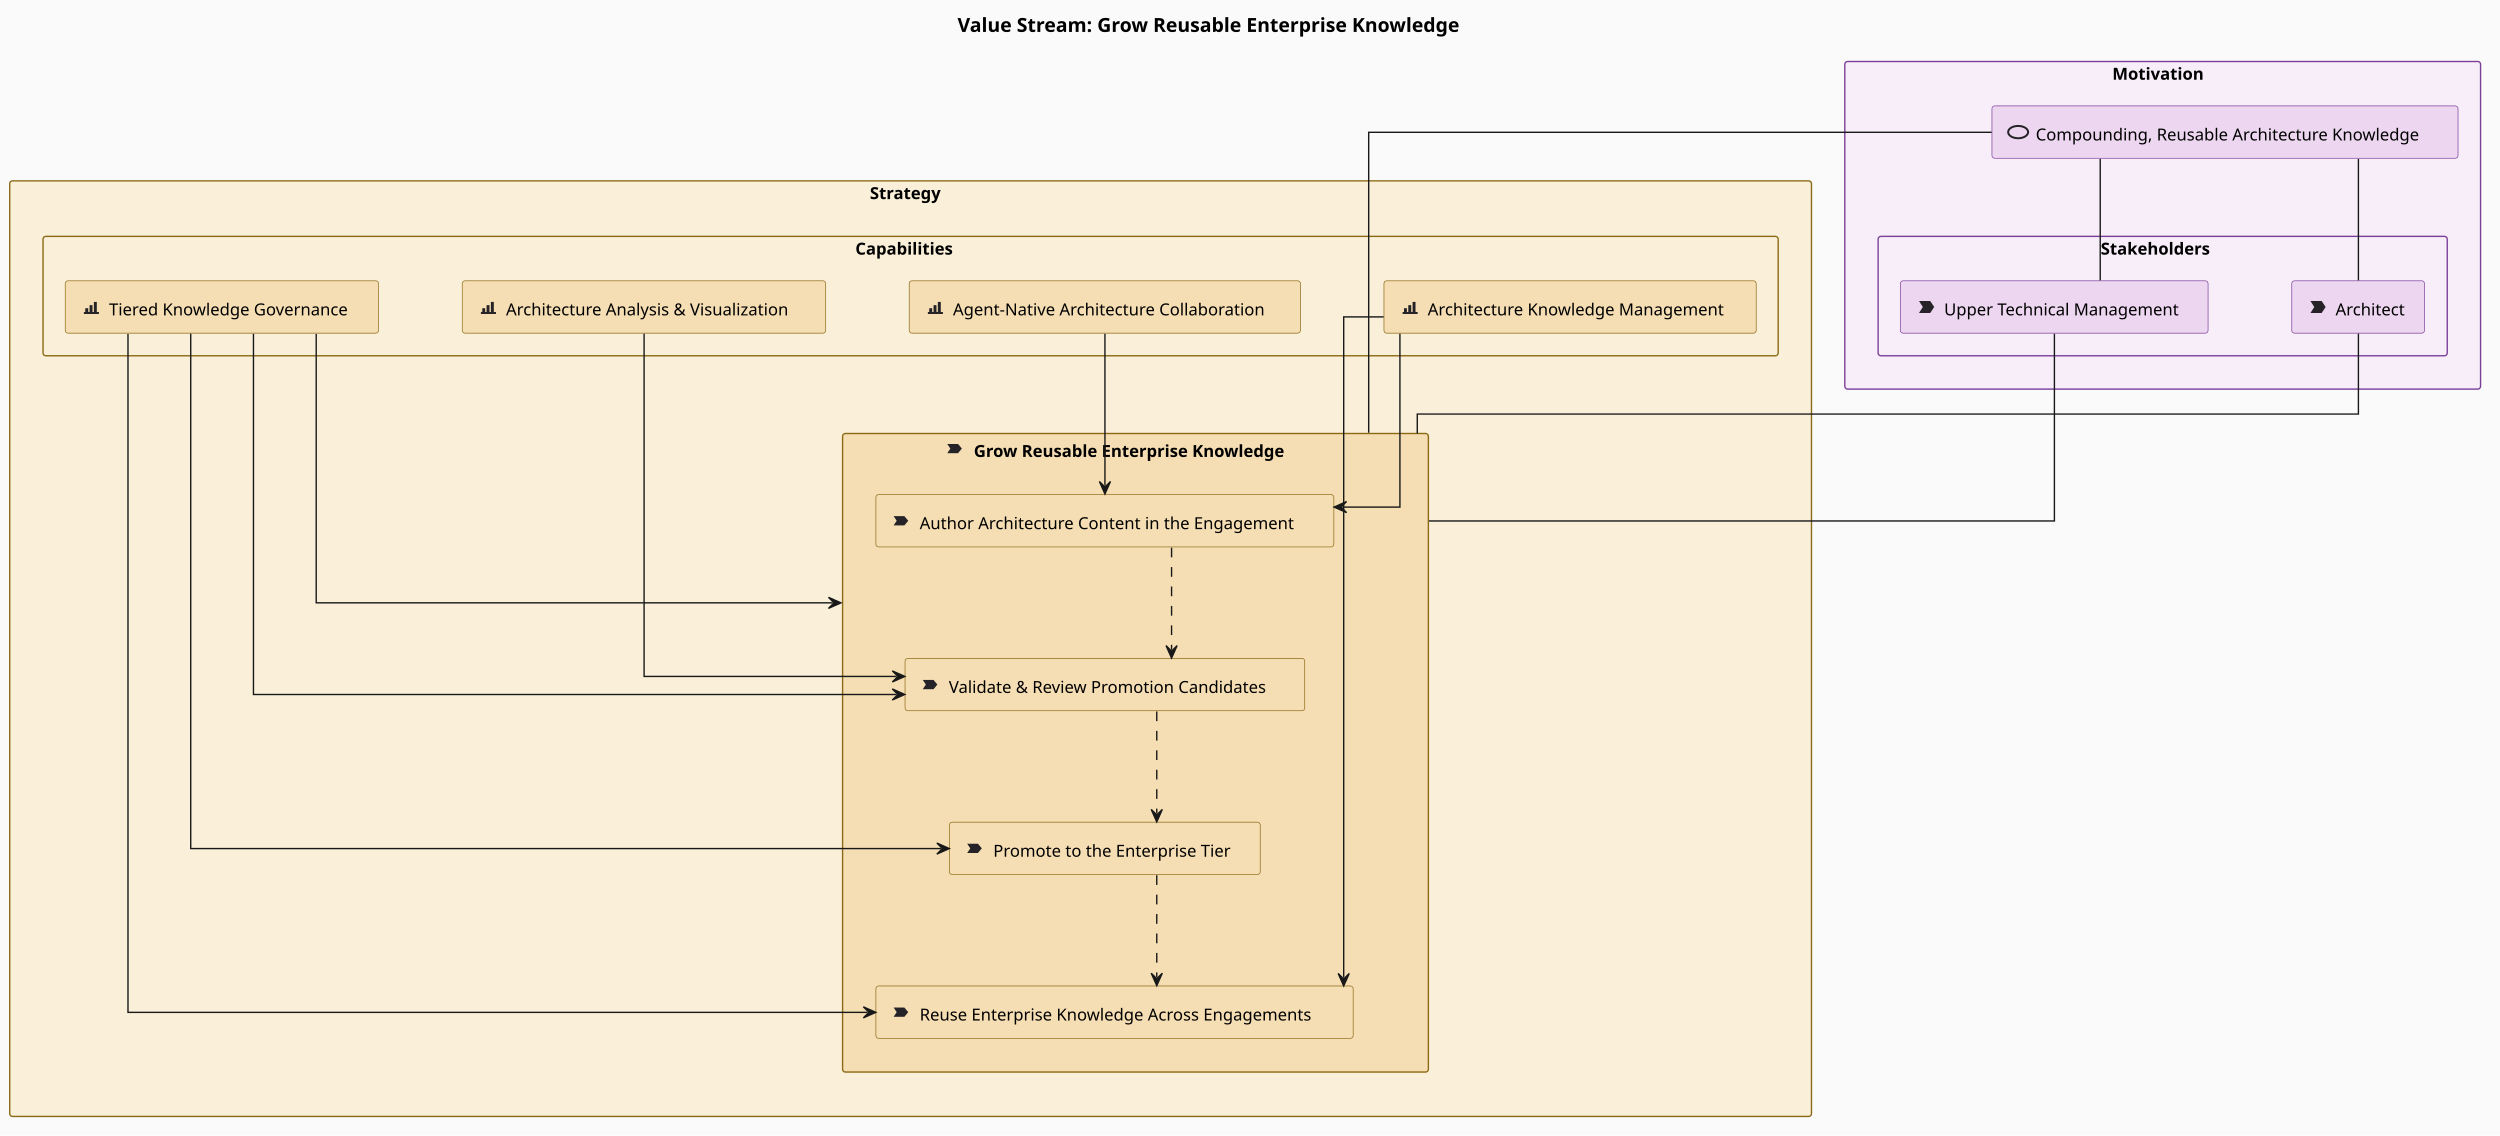
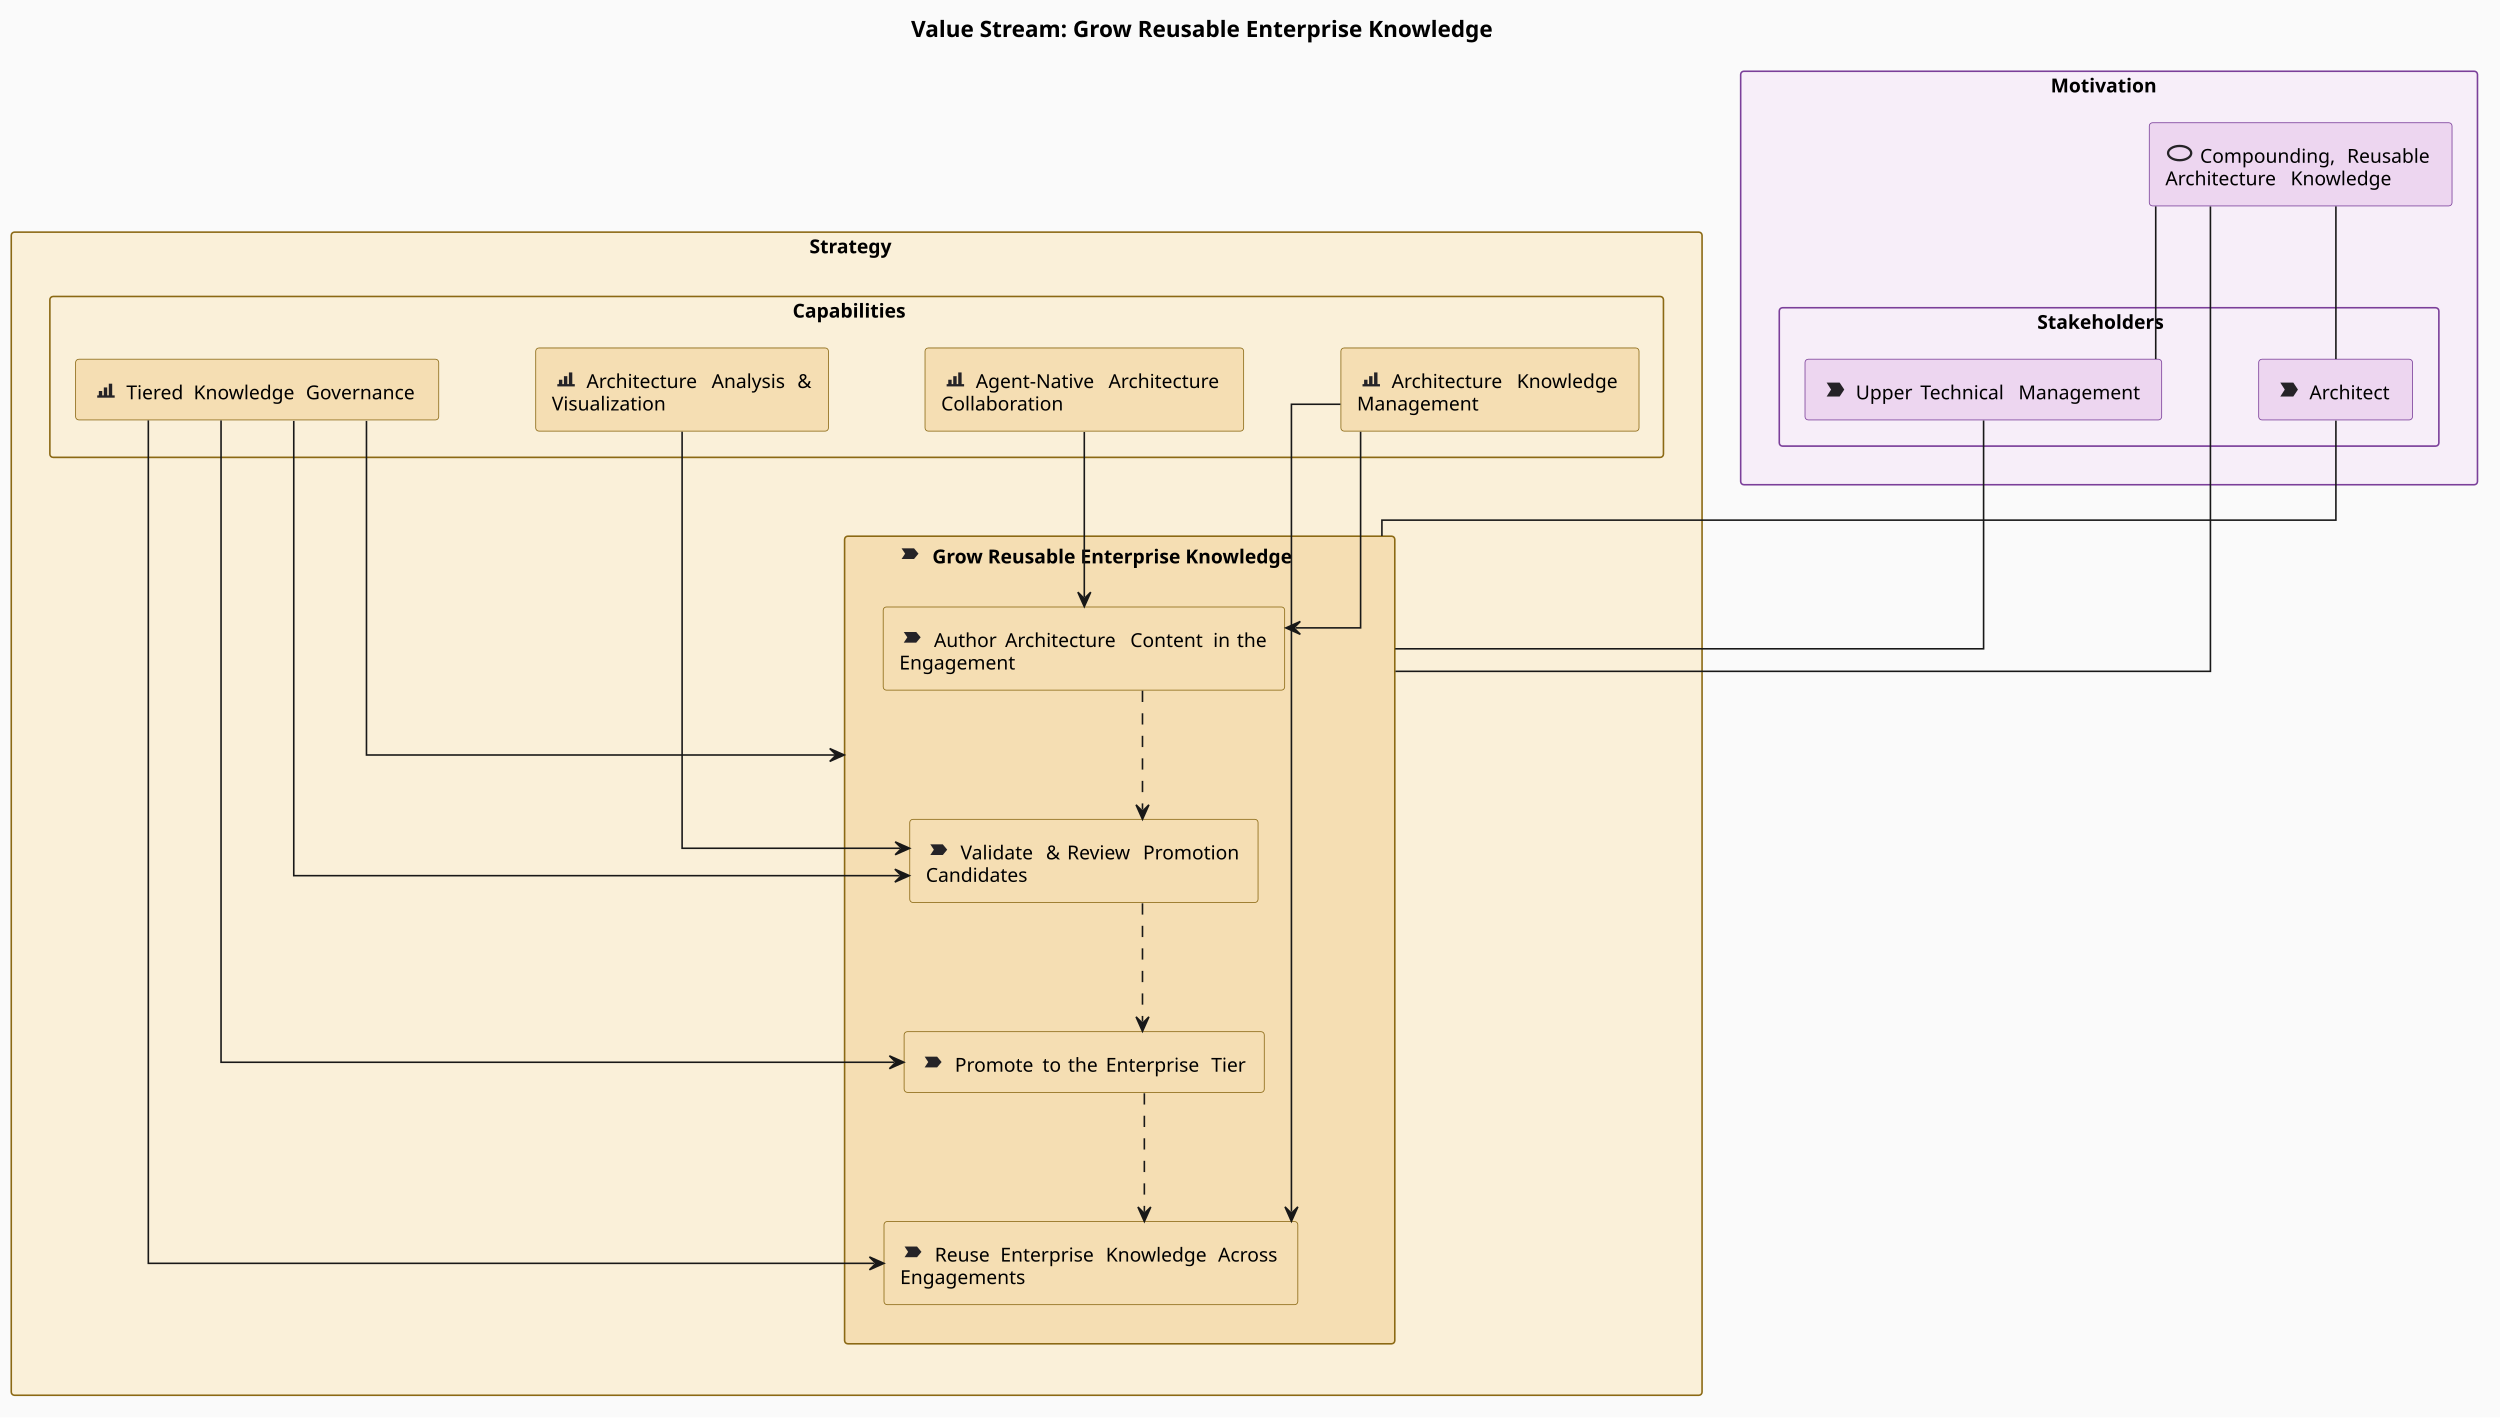
- <svg xmlns="http://www.w3.org/2000/svg" contentStyleType="text/css" data-diagram-type="DESCRIPTION" height="818px" preserveAspectRatio="none" style="width:1801px;height:818px;background:#FAFAFA;" version="1.1" viewBox="0 0 1801 818" width="1801px" zoomAndPan="magnify">
+ <svg xmlns="http://www.w3.org/2000/svg" contentStyleType="text/css" data-diagram-type="DESCRIPTION" height="881px" preserveAspectRatio="none" style="width:1554px;height:881px;background:#FAFAFA;" version="1.1" viewBox="0 0 1554 881" width="1554px" zoomAndPan="magnify">
  <defs />
  <g>
-     <rect fill="#FAFAFA" height="818" style="stroke:none;stroke-width:1;" width="1801" x="0" y="0" />
-     <g class="title" data-source-line="94">
-       <text fill="#000000" font-family="sans-serif" font-size="14" font-weight="700" lengthAdjust="spacing" textLength="414.381" x="689.81" y="22.995">Value Stream: Grow Reusable Enterprise Knowledge</text>
-     </g>
-     <g class="cluster" data-qualified-name="DOM_motivation" data-source-line="96" id="ent0002">
-       <rect fill="#F7EEF9" height="236" rx="2" ry="2" style="stroke:#7B3F9A;stroke-width:1;" width="458" x="1329" y="44.297" />
-       <text fill="#000000" font-family="sans-serif" font-size="12" font-weight="700" lengthAdjust="spacing" textLength="72.592" x="1521.704" y="57.435">Motivation</text>
-     </g>
-     <g class="cluster" data-qualified-name="DOM_motivation.GRPT_motivation_1" data-source-line="99" id="ent0004">
-       <rect fill="#F7EEF9" height="86" rx="2" ry="2" style="stroke:#7B3F9A;stroke-width:1;" width="410" x="1353" y="170.297" />
-       <text fill="#000000" font-family="sans-serif" font-size="12" font-weight="700" lengthAdjust="spacing" textLength="89.285" x="1513.357" y="183.435">Stakeholders</text>
-     </g>
-     <g class="cluster" data-qualified-name="DOM_strategy" data-source-line="107" id="ent0008">
-       <rect fill="#FAF0D9" height="674" rx="2" ry="2" style="stroke:#8B6914;stroke-width:1;" width="1298" x="7" y="130.297" />
-       <text fill="#000000" font-family="sans-serif" font-size="12" font-weight="700" lengthAdjust="spacing" textLength="58.682" x="626.659" y="143.435">Strategy</text>
-     </g>
-     <g class="cluster" data-qualified-name="DOM_strategy.GRPT_strategy_1" data-source-line="108" id="ent0009">
-       <rect fill="#FAF0D9" height="86" rx="2" ry="2" style="stroke:#8B6914;stroke-width:1;" width="1250" x="31" y="170.297" />
-       <text fill="#000000" font-family="sans-serif" font-size="12" font-weight="700" lengthAdjust="spacing" textLength="79.652" x="616.174" y="183.435">Capabilities</text>
-     </g>
-     <g class="cluster" data-qualified-name="DOM_strategy.VS_vEQEgh" data-source-line="118" id="ent0017">
-       <rect fill="#F5DEB3" height="460" rx="2" ry="2" style="stroke:#8B6914;stroke-width:1;" width="422" x="607" y="312.297" />
-       <path d="M682.413,319.835 L690.166,319.835 L692.936,323.158 L690.166,326.481 L682.413,326.481 L684.628,323.158" fill="#252327" style="stroke:none;stroke-width:1;" />
-       <text fill="#000000" font-family="sans-serif" font-size="12" font-weight="700" lengthAdjust="spacing" textLength="254.812" x="701.544" y="329.19">Grow Reusable Enterprise Knowledge</text>
-     </g>
-     <g class="entity" data-qualified-name="DOM_motivation.VAL_RNfrKW" data-source-line="97" id="ent0003">
-       <rect fill="#EDD6F0" height="37.723" rx="2" ry="2" style="stroke:#7B3F9A;stroke-width:0.5;" width="335.772" x="1435" y="76.297" />
-       <path d="M1446.661,95.158 A7.2,4.431 0 0 1 1453.861,90.728 A7.2,4.431 0 0 1 1461.062,95.158 A7.2,4.431 0 0 1 1453.861,99.589 A7.2,4.431 0 0 1 1446.661,95.158" fill="none" style="stroke:#252327;stroke-width:1.44;" />
-       <text fill="#000000" font-family="sans-serif" font-size="12" lengthAdjust="spacing" textLength="294.234" x="1466.537" y="101.19">Compounding, Reusable Architecture Knowledge</text>
-     </g>
-     <g class="entity" data-qualified-name="DOM_motivation.GRPT_motivation_1.STK_Rr9Ss9" data-source-line="100" id="ent0005">
-       <rect fill="#EDD6F0" height="37.723" rx="2" ry="2" style="stroke:#7B3F9A;stroke-width:0.5;" width="221.69" x="1369" y="202.297" />
-       <path d="M1382.434,216.838 L1390.52,216.838 L1393.4,221.158 L1390.52,225.478 L1382.434,225.478 L1385.203,221.158" fill="#252327" style="stroke:none;stroke-width:0.5;" />
-       <text fill="#000000" font-family="sans-serif" font-size="12" lengthAdjust="spacing" textLength="180.152" x="1400.537" y="227.19">Upper Technical Management</text>
-     </g>
-     <g class="entity" data-qualified-name="DOM_motivation.GRPT_motivation_1.STK_aB3dE1" data-source-line="101" id="ent0006">
-       <rect fill="#EDD6F0" height="37.723" rx="2" ry="2" style="stroke:#7B3F9A;stroke-width:0.5;" width="95.608" x="1651" y="202.297" />
-       <path d="M1664.434,216.838 L1672.52,216.838 L1675.4,221.158 L1672.52,225.478 L1664.434,225.478 L1667.203,221.158" fill="#252327" style="stroke:none;stroke-width:0.5;" />
-       <text fill="#000000" font-family="sans-serif" font-size="12" lengthAdjust="spacing" textLength="54.07" x="1682.537" y="227.19">Architect</text>
-     </g>
-     <g class="entity" data-qualified-name="DOM_strategy.GRPT_strategy_1.CAP_0kQIHh" data-source-line="109" id="ent0010">
-       <rect fill="#F5DEB3" height="37.723" rx="2" ry="2" style="stroke:#8B6914;stroke-width:0.5;" width="261.832" x="333" y="202.297" />
-       <path d="M346.434,224.758 L357.289,224.758 L357.289,226.198 L346.434,226.198" fill="#252327" />
-       <path d="M347.431,222.045 L349.535,222.045 L349.535,225.478 L347.431,225.478" fill="#252327" />
-       <path d="M350.532,219.829 L352.637,219.829 L352.637,225.478 L350.532,225.478" fill="#252327" />
-       <path d="M353.634,217.503 L355.738,217.503 L355.738,225.478 L353.634,225.478" fill="#252327" />
-       <text fill="#000000" font-family="sans-serif" font-size="12" lengthAdjust="spacing" textLength="220.295" x="364.538" y="227.19">Architecture Analysis &amp; Visualization</text>
-     </g>
-     <g class="entity" data-qualified-name="DOM_strategy.GRPT_strategy_1.CAP_FMvdNM" data-source-line="110" id="ent0011">
-       <rect fill="#F5DEB3" height="37.723" rx="2" ry="2" style="stroke:#8B6914;stroke-width:0.5;" width="225.715" x="47" y="202.297" />
-       <path d="M60.434,224.758 L71.289,224.758 L71.289,226.198 L60.434,226.198" fill="#252327" />
-       <path d="M61.431,222.045 L63.535,222.045 L63.535,225.478 L61.431,225.478" fill="#252327" />
-       <path d="M64.532,219.829 L66.637,219.829 L66.637,225.478 L64.532,225.478" fill="#252327" />
-       <path d="M67.634,217.503 L69.739,217.503 L69.739,225.478 L67.634,225.478" fill="#252327" />
-       <text fill="#000000" font-family="sans-serif" font-size="12" lengthAdjust="spacing" textLength="184.178" x="78.537" y="227.19">Tiered Knowledge Governance</text>
-     </g>
-     <g class="entity" data-qualified-name="DOM_strategy.GRPT_strategy_1.CAP_db4AQh" data-source-line="111" id="ent0012">
-       <rect fill="#F5DEB3" height="37.723" rx="2" ry="2" style="stroke:#8B6914;stroke-width:0.5;" width="281.836" x="655" y="202.297" />
-       <path d="M668.434,224.758 L679.289,224.758 L679.289,226.198 L668.434,226.198" fill="#252327" />
-       <path d="M669.431,222.045 L671.535,222.045 L671.535,225.478 L669.431,225.478" fill="#252327" />
-       <path d="M672.532,219.829 L674.637,219.829 L674.637,225.478 L672.532,225.478" fill="#252327" />
-       <path d="M675.634,217.503 L677.739,217.503 L677.739,225.478 L675.634,225.478" fill="#252327" />
-       <text fill="#000000" font-family="sans-serif" font-size="12" lengthAdjust="spacing" textLength="240.299" x="686.538" y="227.19">Agent-Native Architecture Collaboration</text>
-     </g>
-     <g class="entity" data-qualified-name="DOM_strategy.GRPT_strategy_1.CAP_pLMHKe" data-source-line="112" id="ent0013">
-       <rect fill="#F5DEB3" height="37.723" rx="2" ry="2" style="stroke:#8B6914;stroke-width:0.5;" width="268.172" x="997" y="202.297" />
-       <path d="M1010.434,224.758 L1021.289,224.758 L1021.289,226.198 L1010.434,226.198" fill="#252327" />
-       <path d="M1011.431,222.045 L1013.535,222.045 L1013.535,225.478 L1011.431,225.478" fill="#252327" />
-       <path d="M1014.532,219.829 L1016.637,219.829 L1016.637,225.478 L1014.532,225.478" fill="#252327" />
-       <path d="M1017.634,217.503 L1019.739,217.503 L1019.739,225.478 L1017.634,225.478" fill="#252327" />
-       <text fill="#000000" font-family="sans-serif" font-size="12" lengthAdjust="spacing" textLength="226.635" x="1028.537" y="227.19">Architecture Knowledge Management</text>
-     </g>
-     <g class="entity" data-qualified-name="DOM_strategy.VS_vEQEgh.VS_CCdGX1" data-source-line="119" id="ent0018">
-       <rect fill="#F5DEB3" height="37.723" rx="2" ry="2" style="stroke:#8B6914;stroke-width:0.5;" width="287.924" x="652" y="474.297" />
-       <path d="M664.769,489.835 L672.523,489.835 L675.292,493.158 L672.523,496.481 L664.769,496.481 L666.985,493.158" fill="#252327" style="stroke:none;stroke-width:0.5;" />
-       <text fill="#000000" font-family="sans-serif" font-size="12" lengthAdjust="spacing" textLength="246.387" x="683.538" y="499.19">Validate &amp; Review Promotion Candidates</text>
-     </g>
-     <g class="entity" data-qualified-name="DOM_strategy.VS_vEQEgh.VS__JarbD" data-source-line="120" id="ent0019">
-       <rect fill="#F5DEB3" height="37.723" rx="2" ry="2" style="stroke:#8B6914;stroke-width:0.5;" width="343.829" x="631" y="710.297" />
-       <path d="M643.769,725.835 L651.523,725.835 L654.292,729.158 L651.523,732.481 L643.769,732.481 L645.985,729.158" fill="#252327" style="stroke:none;stroke-width:0.5;" />
-       <text fill="#000000" font-family="sans-serif" font-size="12" lengthAdjust="spacing" textLength="302.291" x="662.538" y="735.19">Reuse Enterprise Knowledge Across Engagements</text>
-     </g>
-     <g class="entity" data-qualified-name="DOM_strategy.VS_vEQEgh.VS_qCeB0R" data-source-line="121" id="ent0020">
-       <rect fill="#F5DEB3" height="37.723" rx="2" ry="2" style="stroke:#8B6914;stroke-width:0.5;" width="329.901" x="631" y="356.297" />
-       <path d="M643.769,371.835 L651.523,371.835 L654.292,375.158 L651.523,378.481 L643.769,378.481 L645.985,375.158" fill="#252327" style="stroke:none;stroke-width:0.5;" />
-       <text fill="#000000" font-family="sans-serif" font-size="12" lengthAdjust="spacing" textLength="288.363" x="662.538" y="381.19">Author Architecture Content in the Engagement</text>
-     </g>
-     <g class="entity" data-qualified-name="DOM_strategy.VS_vEQEgh.VS_shr_q3" data-source-line="122" id="ent0021">
-       <rect fill="#F5DEB3" height="37.723" rx="2" ry="2" style="stroke:#8B6914;stroke-width:0.5;" width="223.875" x="684" y="592.297" />
-       <path d="M696.769,607.835 L704.523,607.835 L707.292,611.158 L704.523,614.481 L696.769,614.481 L698.985,611.158" fill="#252327" style="stroke:none;stroke-width:0.5;" />
-       <text fill="#000000" font-family="sans-serif" font-size="12" lengthAdjust="spacing" textLength="182.338" x="715.538" y="617.19">Promote to the Enterprise Tier</text>
-     </g>
-     <g class="link" data-entity-1="ent0020" data-entity-2="ent0018" data-link-type="dependency" data-source-line="144" id="lnk39">
-       <path d="M844,394.517 C844,416.457 844,446.147 844,468.087" fill="none" id="VS_qCeB0R-to-VS_CCdGX1" style="stroke:#181818;stroke-width:1;stroke-dasharray:7,7;" />
-       <polygon fill="#181818" points="844,474.087,848,465.087,844,469.087,840,465.087,844,474.087" style="stroke:#181818;stroke-width:1;" />
-     </g>
-     <g class="link" data-entity-1="ent0018" data-entity-2="ent0021" data-link-type="dependency" data-source-line="145" id="lnk40">
-       <path d="M833.33,512.517 C833.33,534.457 833.33,564.147 833.33,586.087" fill="none" id="VS_CCdGX1-to-VS_shr_q3" style="stroke:#181818;stroke-width:1;stroke-dasharray:7,7;" />
-       <polygon fill="#181818" points="833.33,592.087,837.33,583.087,833.33,587.087,829.33,583.087,833.33,592.087" style="stroke:#181818;stroke-width:1;" />
-     </g>
-     <g class="link" data-entity-1="ent0021" data-entity-2="ent0019" data-link-type="dependency" data-source-line="146" id="lnk41">
-       <path d="M833.33,630.517 C833.33,652.457 833.33,682.147 833.33,704.087" fill="none" id="VS_shr_q3-to-VS__JarbD" style="stroke:#181818;stroke-width:1;stroke-dasharray:7,7;" />
-       <polygon fill="#181818" points="833.33,710.087,837.33,701.087,833.33,705.087,829.33,701.087,833.33,710.087" style="stroke:#181818;stroke-width:1;" />
-     </g>
-     <g class="link" data-entity-1="ent0013" data-entity-2="ent0020" data-link-type="dependency" data-source-line="131" id="lnk25">
-       <path d="M1008.5,240.417 C1008.5,279.587 1008.5,365.297 1008.5,365.297 C1008.5,365.297 994.65,365.297 967.08,365.297" fill="none" id="CAP_pLMHKe-to-VS_qCeB0R" style="stroke:#181818;stroke-width:1;" />
-       <polygon fill="#181818" points="961.08,365.297,970.08,369.297,966.08,365.297,970.08,361.297,961.08,365.297" style="stroke:#181818;stroke-width:1;" />
-     </g>
-     <g class="link" data-entity-1="ent0013" data-entity-2="ent0019" data-link-type="dependency" data-source-line="132" id="lnk26">
-       <path d="M996.77,228.297 C979.67,228.297 968,228.297 968,228.297 C968,228.297 968,612.757 968,704.267" fill="none" id="CAP_pLMHKe-to-VS__JarbD" style="stroke:#181818;stroke-width:1;" />
-       <polygon fill="#181818" points="968,710.267,972,701.267,968,705.267,964,701.267,968,710.267" style="stroke:#181818;stroke-width:1;" />
-     </g>
-     <g class="link" data-entity-1="ent0012" data-entity-2="ent0020" data-link-type="dependency" data-source-line="133" id="lnk27">
-       <path d="M796,240.487 C796,269.997 796,320.207 796,349.867" fill="none" id="CAP_db4AQh-to-VS_qCeB0R" style="stroke:#181818;stroke-width:1;" />
-       <polygon fill="#181818" points="796,355.867,800,346.867,796,350.867,792,346.867,796,355.867" style="stroke:#181818;stroke-width:1;" />
-     </g>
-     <g class="link" data-entity-1="ent0011" data-entity-2="ent0017" data-link-type="dependency" data-source-line="134" id="lnk28">
-       <path d="M227.8,240.577 C227.8,293.007 227.8,434.297 227.8,434.297 C227.8,434.297 277.375,434.297 351.738,434.297 C388.919,434.297 432.297,434.297 478.773,434.297 C502.012,434.297 526.025,434.297 550.425,434.297 C562.625,434.297 574.922,434.297 587.267,434.297 C593.44,434.297 593.625,434.297 599.815,434.297" fill="none" id="CAP_FMvdNM-to-VS_vEQEgh" style="stroke:#181818;stroke-width:1;" />
-       <polygon fill="#181818" points="605.815,434.297,596.815,430.297,600.815,434.297,596.815,438.297,605.815,434.297" style="stroke:#181818;stroke-width:1;" />
-     </g>
-     <g class="link" data-entity-1="ent0011" data-entity-2="ent0018" data-link-type="dependency" data-source-line="135" id="lnk29">
-       <path d="M182.6,240.477 C182.6,303.507 182.6,500.297 182.6,500.297 C182.6,500.297 464.47,500.297 645.8,500.297" fill="none" id="CAP_FMvdNM-to-VS_CCdGX1" style="stroke:#181818;stroke-width:1;" />
-       <polygon fill="#181818" points="651.8,500.297,642.8,496.297,646.8,500.297,642.8,504.297,651.8,500.297" style="stroke:#181818;stroke-width:1;" />
-     </g>
-     <g class="link" data-entity-1="ent0011" data-entity-2="ent0021" data-link-type="dependency" data-source-line="136" id="lnk30">
-       <path d="M137.4,240.367 C137.4,318.667 137.4,611.297 137.4,611.297 C137.4,611.297 489.9,611.297 677.9,611.297" fill="none" id="CAP_FMvdNM-to-VS_shr_q3" style="stroke:#181818;stroke-width:1;" />
-       <polygon fill="#181818" points="683.9,611.297,674.9,607.297,678.9,611.297,674.9,615.297,683.9,611.297" style="stroke:#181818;stroke-width:1;" />
-     </g>
-     <g class="link" data-entity-1="ent0011" data-entity-2="ent0019" data-link-type="dependency" data-source-line="137" id="lnk31">
-       <path d="M92.2,240.587 C92.2,333.387 92.2,729.297 92.2,729.297 C92.2,729.297 414.57,729.297 624.94,729.297" fill="none" id="CAP_FMvdNM-to-VS__JarbD" style="stroke:#181818;stroke-width:1;" />
-       <polygon fill="#181818" points="630.94,729.297,621.94,725.297,625.94,729.297,621.94,733.297,630.94,729.297" style="stroke:#181818;stroke-width:1;" />
-     </g>
-     <g class="link" data-entity-1="ent0010" data-entity-2="ent0018" data-link-type="dependency" data-source-line="138" id="lnk32">
-       <path d="M464,240.427 C464,301.417 464,487.297 464,487.297 C464,487.297 556.23,487.297 645.83,487.297" fill="none" id="CAP_0kQIHh-to-VS_CCdGX1" style="stroke:#181818;stroke-width:1;" />
-       <polygon fill="#181818" points="651.83,487.297,642.83,483.297,646.83,487.297,642.83,491.297,651.83,487.297" style="stroke:#181818;stroke-width:1;" />
-     </g>
-     <g class="link" data-entity-1="ent0005" data-entity-2="ent0017" data-link-type="association" data-source-line="139" id="lnk33">
-       <path d="M1480,240.487 C1480,281.777 1480,375.297 1480,375.297 C1480,375.297 1370.565,375.297 1258.565,375.297 C1202.565,375.297 1145.924,375.297 1102,375.297 C1080.038,375.297 1061.256,375.297 1047.322,375.297 C1040.356,375.297 1034.601,375.297 1030.268,375.297 C1029.997,375.297 1029.732,375.297 1029.472,375.297" fill="none" id="STK_Rr9Ss9-VS_vEQEgh" style="stroke:#181818;stroke-width:1;" />
-     </g>
-     <g class="link" data-entity-1="ent0003" data-entity-2="ent0005" data-link-type="association" data-source-line="140" id="lnk34">
-       <path d="M1513,114.437 C1513,138.117 1513,178.217 1513,201.977" fill="none" id="VAL_RNfrKW-STK_Rr9Ss9" style="stroke:#181818;stroke-width:1;" />
-     </g>
-     <g class="link" data-entity-1="ent0006" data-entity-2="ent0017" data-link-type="association" data-source-line="141" id="lnk35">
-       <path d="M1699,240.327 C1699,263.137 1699,298.297 1699,298.297 C1699,298.297 1021,298.297 1021,298.297 C1021,298.297 1021,302.669 1021,309.329 C1021,310.162 1021,311.03 1021,311.93 C1021,312.042 1021,312.155 1021,312.269" fill="none" id="STK_aB3dE1-VS_vEQEgh" style="stroke:#181818;stroke-width:1;" />
-     </g>
-     <g class="link" data-entity-1="ent0003" data-entity-2="ent0006" data-link-type="association" data-source-line="142" id="lnk36">
-       <path d="M1699,114.437 C1699,138.117 1699,178.217 1699,201.977" fill="none" id="VAL_RNfrKW-STK_aB3dE1" style="stroke:#181818;stroke-width:1;" />
-     </g>
-     <g class="link" data-entity-1="ent0003" data-entity-2="ent0017" data-link-type="association" data-source-line="143" id="lnk38">
-       <path d="M1434.81,95.297 C1252.12,95.297 986,95.297 986,95.297 C986,95.297 986,165.297 986,235.297 C986,252.797 986,270.297 986,286.703 C986,294.906 986,302.836 986,310.356 C986,310.825 986,311.294 986,311.76" fill="none" id="VAL_RNfrKW-VS_vEQEgh" style="stroke:#181818;stroke-width:1;" />
+     <rect fill="#FAFAFA" height="881" style="stroke:none;stroke-width:1;" width="1554" x="0" y="0" />
+     <g class="title" data-source-line="96">
+       <text fill="#000000" font-family="sans-serif" font-size="14" font-weight="700" lengthAdjust="spacing" textLength="414.381" x="566.31" y="22.995">Value Stream: Grow Reusable Enterprise Knowledge</text>
+     </g>
+     <g class="cluster" data-qualified-name="DOM_motivation" data-source-line="98" id="ent0002">
+       <rect fill="#F7EEF9" height="257" rx="2" ry="2" style="stroke:#7B3F9A;stroke-width:1;" width="458" x="1082" y="44.297" />
+       <text fill="#000000" font-family="sans-serif" font-size="12" font-weight="700" lengthAdjust="spacing" textLength="72.592" x="1274.704" y="57.435">Motivation</text>
+     </g>
+     <g class="cluster" data-qualified-name="DOM_motivation.GRPT_motivation_1" data-source-line="101" id="ent0004">
+       <rect fill="#F7EEF9" height="86" rx="2" ry="2" style="stroke:#7B3F9A;stroke-width:1;" width="410" x="1106" y="191.297" />
+       <text fill="#000000" font-family="sans-serif" font-size="12" font-weight="700" lengthAdjust="spacing" textLength="89.285" x="1266.357" y="204.435">Stakeholders</text>
+     </g>
+     <g class="cluster" data-qualified-name="DOM_strategy" data-source-line="109" id="ent0008">
+       <rect fill="#FAF0D9" height="723" rx="2" ry="2" style="stroke:#8B6914;stroke-width:1;" width="1051" x="7" y="144.297" />
+       <text fill="#000000" font-family="sans-serif" font-size="12" font-weight="700" lengthAdjust="spacing" textLength="58.682" x="503.159" y="157.435">Strategy</text>
+     </g>
+     <g class="cluster" data-qualified-name="DOM_strategy.GRPT_strategy_1" data-source-line="110" id="ent0009">
+       <rect fill="#FAF0D9" height="100" rx="2" ry="2" style="stroke:#8B6914;stroke-width:1;" width="1003" x="31" y="184.297" />
+       <text fill="#000000" font-family="sans-serif" font-size="12" font-weight="700" lengthAdjust="spacing" textLength="79.652" x="492.674" y="197.435">Capabilities</text>
+     </g>
+     <g class="cluster" data-qualified-name="DOM_strategy.VS_vEQEgh" data-source-line="120" id="ent0017">
+       <rect fill="#F5DEB3" height="502" rx="2" ry="2" style="stroke:#8B6914;stroke-width:1;" width="342" x="525" y="333.297" />
+       <path d="M560.413,340.835 L568.166,340.835 L570.936,344.158 L568.166,347.481 L560.413,347.481 L562.628,344.158" fill="#252327" style="stroke:none;stroke-width:1;" />
+       <text fill="#000000" font-family="sans-serif" font-size="12" font-weight="700" lengthAdjust="spacing" textLength="254.812" x="579.544" y="350.19">Grow Reusable Enterprise Knowledge</text>
+     </g>
+     <g class="entity" data-qualified-name="DOM_motivation.VAL_RNfrKW" data-source-line="99" id="ent0003">
+       <rect fill="#EDD6F0" height="51.692" rx="2" ry="2" style="stroke:#7B3F9A;stroke-width:0.5;" width="188.186" x="1336" y="76.297" />
+       <path d="M1347.661,95.158 A7.2,4.431 0 0 1 1354.861,90.728 A7.2,4.431 0 0 1 1362.062,95.158 A7.2,4.431 0 0 1 1354.861,99.589 A7.2,4.431 0 0 1 1347.661,95.158" fill="none" style="stroke:#252327;stroke-width:1.44;" />
+       <text fill="#000000" font-family="sans-serif" font-size="12" lengthAdjust="spacing" textLength="3.814" x="1363.723" y="101.19"> </text>
+       <text fill="#000000" font-family="sans-serif" font-size="12" lengthAdjust="spacing" textLength="87.568" x="1367.537" y="101.19">Compounding,</text>
+       <text fill="#000000" font-family="sans-serif" font-size="12" lengthAdjust="spacing" textLength="3.814" x="1455.106" y="101.19"> </text>
+       <text fill="#000000" font-family="sans-serif" font-size="12" lengthAdjust="spacing" textLength="55.266" x="1458.92" y="101.19">Reusable</text>
+       <text fill="#000000" font-family="sans-serif" font-size="12" lengthAdjust="spacing" textLength="73.992" x="1346" y="115.159">Architecture</text>
+       <text fill="#000000" font-family="sans-serif" font-size="12" lengthAdjust="spacing" textLength="3.814" x="1419.992" y="115.159"> </text>
+       <text fill="#000000" font-family="sans-serif" font-size="12" lengthAdjust="spacing" textLength="65.965" x="1423.807" y="115.159">Knowledge</text>
+     </g>
+     <g class="entity" data-qualified-name="DOM_motivation.GRPT_motivation_1.STK_Rr9Ss9" data-source-line="102" id="ent0005">
+       <rect fill="#EDD6F0" height="37.723" rx="2" ry="2" style="stroke:#7B3F9A;stroke-width:0.5;" width="221.69" x="1122" y="223.297" />
+       <path d="M1135.434,237.838 L1143.52,237.838 L1146.4,242.158 L1143.52,246.478 L1135.434,246.478 L1138.203,242.158" fill="#252327" style="stroke:none;stroke-width:0.5;" />
+       <text fill="#000000" font-family="sans-serif" font-size="12" lengthAdjust="spacing" textLength="3.814" x="1149.723" y="248.19"> </text>
+       <text fill="#000000" font-family="sans-serif" font-size="12" lengthAdjust="spacing" textLength="36.334" x="1153.537" y="248.19">Upper</text>
+       <text fill="#000000" font-family="sans-serif" font-size="12" lengthAdjust="spacing" textLength="3.814" x="1189.871" y="248.19"> </text>
+       <text fill="#000000" font-family="sans-serif" font-size="12" lengthAdjust="spacing" textLength="57.141" x="1193.686" y="248.19">Technical</text>
+       <text fill="#000000" font-family="sans-serif" font-size="12" lengthAdjust="spacing" textLength="3.814" x="1250.827" y="248.19"> </text>
+       <text fill="#000000" font-family="sans-serif" font-size="12" lengthAdjust="spacing" textLength="79.049" x="1254.641" y="248.19">Management</text>
+     </g>
+     <g class="entity" data-qualified-name="DOM_motivation.GRPT_motivation_1.STK_aB3dE1" data-source-line="103" id="ent0006">
+       <rect fill="#EDD6F0" height="37.723" rx="2" ry="2" style="stroke:#7B3F9A;stroke-width:0.5;" width="95.608" x="1404" y="223.297" />
+       <path d="M1417.434,237.838 L1425.52,237.838 L1428.4,242.158 L1425.52,246.478 L1417.434,246.478 L1420.203,242.158" fill="#252327" style="stroke:none;stroke-width:0.5;" />
+       <text fill="#000000" font-family="sans-serif" font-size="12" lengthAdjust="spacing" textLength="3.814" x="1431.723" y="248.19"> </text>
+       <text fill="#000000" font-family="sans-serif" font-size="12" lengthAdjust="spacing" textLength="54.07" x="1435.537" y="248.19">Architect</text>
+     </g>
+     <g class="entity" data-qualified-name="DOM_strategy.GRPT_strategy_1.CAP_0kQIHh" data-source-line="111" id="ent0010">
+       <rect fill="#F5DEB3" height="51.692" rx="2" ry="2" style="stroke:#8B6914;stroke-width:0.5;" width="181.958" x="333" y="216.297" />
+       <path d="M346.434,238.758 L357.289,238.758 L357.289,240.198 L346.434,240.198" fill="#252327" />
+       <path d="M347.431,236.045 L349.535,236.045 L349.535,239.478 L347.431,239.478" fill="#252327" />
+       <path d="M350.532,233.829 L352.637,233.829 L352.637,239.478 L350.532,239.478" fill="#252327" />
+       <path d="M353.634,231.503 L355.738,231.503 L355.738,239.478 L353.634,239.478" fill="#252327" />
+       <text fill="#000000" font-family="sans-serif" font-size="12" lengthAdjust="spacing" textLength="3.814" x="360.723" y="241.19"> </text>
+       <text fill="#000000" font-family="sans-serif" font-size="12" lengthAdjust="spacing" textLength="73.992" x="364.538" y="241.19">Architecture</text>
+       <text fill="#000000" font-family="sans-serif" font-size="12" lengthAdjust="spacing" textLength="3.814" x="438.53" y="241.19"> </text>
+       <text fill="#000000" font-family="sans-serif" font-size="12" lengthAdjust="spacing" textLength="49.441" x="442.344" y="241.19">Analysis</text>
+       <text fill="#000000" font-family="sans-serif" font-size="12" lengthAdjust="spacing" textLength="3.814" x="491.786" y="241.19"> </text>
+       <text fill="#000000" font-family="sans-serif" font-size="12" lengthAdjust="spacing" textLength="9.357" x="495.6" y="241.19">&amp;</text>
+       <text fill="#000000" font-family="sans-serif" font-size="12" lengthAdjust="spacing" textLength="76.061" x="343" y="255.159">Visualization</text>
+     </g>
+     <g class="entity" data-qualified-name="DOM_strategy.GRPT_strategy_1.CAP_FMvdNM" data-source-line="112" id="ent0011">
+       <rect fill="#F5DEB3" height="37.723" rx="2" ry="2" style="stroke:#8B6914;stroke-width:0.5;" width="225.715" x="47" y="223.297" />
+       <path d="M60.434,245.758 L71.289,245.758 L71.289,247.198 L60.434,247.198" fill="#252327" />
+       <path d="M61.431,243.045 L63.535,243.045 L63.535,246.478 L61.431,246.478" fill="#252327" />
+       <path d="M64.532,240.829 L66.637,240.829 L66.637,246.478 L64.532,246.478" fill="#252327" />
+       <path d="M67.634,238.503 L69.739,238.503 L69.739,246.478 L67.634,246.478" fill="#252327" />
+       <text fill="#000000" font-family="sans-serif" font-size="12" lengthAdjust="spacing" textLength="3.814" x="74.723" y="248.19"> </text>
+       <text fill="#000000" font-family="sans-serif" font-size="12" lengthAdjust="spacing" textLength="37.98" x="78.537" y="248.19">Tiered</text>
+       <text fill="#000000" font-family="sans-serif" font-size="12" lengthAdjust="spacing" textLength="3.814" x="116.518" y="248.19"> </text>
+       <text fill="#000000" font-family="sans-serif" font-size="12" lengthAdjust="spacing" textLength="65.965" x="120.332" y="248.19">Knowledge</text>
+       <text fill="#000000" font-family="sans-serif" font-size="12" lengthAdjust="spacing" textLength="3.814" x="186.297" y="248.19"> </text>
+       <text fill="#000000" font-family="sans-serif" font-size="12" lengthAdjust="spacing" textLength="72.603" x="190.112" y="248.19">Governance</text>
+     </g>
+     <g class="entity" data-qualified-name="DOM_strategy.GRPT_strategy_1.CAP_db4AQh" data-source-line="113" id="ent0012">
+       <rect fill="#F5DEB3" height="51.692" rx="2" ry="2" style="stroke:#8B6914;stroke-width:0.5;" width="198.047" x="575" y="216.297" />
+       <path d="M588.434,238.758 L599.289,238.758 L599.289,240.198 L588.434,240.198" fill="#252327" />
+       <path d="M589.431,236.045 L591.535,236.045 L591.535,239.478 L589.431,239.478" fill="#252327" />
+       <path d="M592.532,233.829 L594.637,233.829 L594.637,239.478 L592.532,239.478" fill="#252327" />
+       <path d="M595.634,231.503 L597.739,231.503 L597.739,239.478 L595.634,239.478" fill="#252327" />
+       <text fill="#000000" font-family="sans-serif" font-size="12" lengthAdjust="spacing" textLength="3.814" x="602.723" y="241.19"> </text>
+       <text fill="#000000" font-family="sans-serif" font-size="12" lengthAdjust="spacing" textLength="78.703" x="606.538" y="241.19">Agent-Native</text>
+       <text fill="#000000" font-family="sans-serif" font-size="12" lengthAdjust="spacing" textLength="3.814" x="685.241" y="241.19"> </text>
+       <text fill="#000000" font-family="sans-serif" font-size="12" lengthAdjust="spacing" textLength="73.992" x="689.055" y="241.19">Architecture</text>
+       <text fill="#000000" font-family="sans-serif" font-size="12" lengthAdjust="spacing" textLength="79.975" x="585" y="255.159">Collaboration</text>
+     </g>
+     <g class="entity" data-qualified-name="DOM_strategy.GRPT_strategy_1.CAP_pLMHKe" data-source-line="114" id="ent0013">
+       <rect fill="#F5DEB3" height="51.692" rx="2" ry="2" style="stroke:#8B6914;stroke-width:0.5;" width="185.309" x="833.5" y="216.297" />
+       <path d="M846.934,238.758 L857.789,238.758 L857.789,240.198 L846.934,240.198" fill="#252327" />
+       <path d="M847.931,236.045 L850.035,236.045 L850.035,239.478 L847.931,239.478" fill="#252327" />
+       <path d="M851.032,233.829 L853.137,233.829 L853.137,239.478 L851.032,239.478" fill="#252327" />
+       <path d="M854.134,231.503 L856.239,231.503 L856.239,239.478 L854.134,239.478" fill="#252327" />
+       <text fill="#000000" font-family="sans-serif" font-size="12" lengthAdjust="spacing" textLength="3.814" x="861.223" y="241.19"> </text>
+       <text fill="#000000" font-family="sans-serif" font-size="12" lengthAdjust="spacing" textLength="73.992" x="865.038" y="241.19">Architecture</text>
+       <text fill="#000000" font-family="sans-serif" font-size="12" lengthAdjust="spacing" textLength="3.814" x="939.03" y="241.19"> </text>
+       <text fill="#000000" font-family="sans-serif" font-size="12" lengthAdjust="spacing" textLength="65.965" x="942.844" y="241.19">Knowledge</text>
+       <text fill="#000000" font-family="sans-serif" font-size="12" lengthAdjust="spacing" textLength="79.049" x="843.5" y="255.159">Management</text>
+     </g>
+     <g class="entity" data-qualified-name="DOM_strategy.VS_vEQEgh.VS_CCdGX1" data-source-line="121" id="ent0018">
+       <rect fill="#F5DEB3" height="51.692" rx="2" ry="2" style="stroke:#8B6914;stroke-width:0.5;" width="216.51" x="565.5" y="509.297" />
+       <path d="M578.269,524.835 L586.023,524.835 L588.792,528.158 L586.023,531.481 L578.269,531.481 L580.485,528.158" fill="#252327" style="stroke:none;stroke-width:0.5;" />
+       <text fill="#000000" font-family="sans-serif" font-size="12" lengthAdjust="spacing" textLength="3.814" x="593.223" y="534.19"> </text>
+       <text fill="#000000" font-family="sans-serif" font-size="12" lengthAdjust="spacing" textLength="49.289" x="597.038" y="534.19">Validate</text>
+       <text fill="#000000" font-family="sans-serif" font-size="12" lengthAdjust="spacing" textLength="3.814" x="646.327" y="534.19"> </text>
+       <text fill="#000000" font-family="sans-serif" font-size="12" lengthAdjust="spacing" textLength="9.357" x="650.141" y="534.19">&amp;</text>
+       <text fill="#000000" font-family="sans-serif" font-size="12" lengthAdjust="spacing" textLength="3.814" x="659.499" y="534.19"> </text>
+       <text fill="#000000" font-family="sans-serif" font-size="12" lengthAdjust="spacing" textLength="43.353" x="663.313" y="534.19">Review</text>
+       <text fill="#000000" font-family="sans-serif" font-size="12" lengthAdjust="spacing" textLength="3.814" x="706.666" y="534.19"> </text>
+       <text fill="#000000" font-family="sans-serif" font-size="12" lengthAdjust="spacing" textLength="61.529" x="710.481" y="534.19">Promotion</text>
+       <text fill="#000000" font-family="sans-serif" font-size="12" lengthAdjust="spacing" textLength="67.6" x="575.5" y="548.159">Candidates</text>
+     </g>
+     <g class="entity" data-qualified-name="DOM_strategy.VS_vEQEgh.VS__JarbD" data-source-line="122" id="ent0019">
+       <rect fill="#F5DEB3" height="51.692" rx="2" ry="2" style="stroke:#8B6914;stroke-width:0.5;" width="257.221" x="549.5" y="759.297" />
+       <path d="M562.269,774.835 L570.023,774.835 L572.792,778.158 L570.023,781.481 L562.269,781.481 L564.485,778.158" fill="#252327" style="stroke:none;stroke-width:0.5;" />
+       <text fill="#000000" font-family="sans-serif" font-size="12" lengthAdjust="spacing" textLength="3.814" x="577.223" y="784.19"> </text>
+       <text fill="#000000" font-family="sans-serif" font-size="12" lengthAdjust="spacing" textLength="36.961" x="581.038" y="784.19">Reuse</text>
+       <text fill="#000000" font-family="sans-serif" font-size="12" lengthAdjust="spacing" textLength="3.814" x="617.999" y="784.19"> </text>
+       <text fill="#000000" font-family="sans-serif" font-size="12" lengthAdjust="spacing" textLength="61.728" x="621.813" y="784.19">Enterprise</text>
+       <text fill="#000000" font-family="sans-serif" font-size="12" lengthAdjust="spacing" textLength="3.814" x="683.541" y="784.19"> </text>
+       <text fill="#000000" font-family="sans-serif" font-size="12" lengthAdjust="spacing" textLength="65.965" x="687.356" y="784.19">Knowledge</text>
+       <text fill="#000000" font-family="sans-serif" font-size="12" lengthAdjust="spacing" textLength="3.814" x="753.321" y="784.19"> </text>
+       <text fill="#000000" font-family="sans-serif" font-size="12" lengthAdjust="spacing" textLength="39.586" x="757.135" y="784.19">Across</text>
+       <text fill="#000000" font-family="sans-serif" font-size="12" lengthAdjust="spacing" textLength="82.793" x="559.5" y="798.159">Engagements</text>
+     </g>
+     <g class="entity" data-qualified-name="DOM_strategy.VS_vEQEgh.VS_qCeB0R" data-source-line="123" id="ent0020">
+       <rect fill="#F5DEB3" height="51.692" rx="2" ry="2" style="stroke:#8B6914;stroke-width:0.5;" width="249.545" x="549" y="377.297" />
+       <path d="M561.769,392.835 L569.523,392.835 L572.292,396.158 L569.523,399.481 L561.769,399.481 L563.985,396.158" fill="#252327" style="stroke:none;stroke-width:0.5;" />
+       <text fill="#000000" font-family="sans-serif" font-size="12" lengthAdjust="spacing" textLength="3.814" x="576.723" y="402.19"> </text>
+       <text fill="#000000" font-family="sans-serif" font-size="12" lengthAdjust="spacing" textLength="40.4" x="580.538" y="402.19">Author</text>
+       <text fill="#000000" font-family="sans-serif" font-size="12" lengthAdjust="spacing" textLength="3.814" x="620.938" y="402.19"> </text>
+       <text fill="#000000" font-family="sans-serif" font-size="12" lengthAdjust="spacing" textLength="73.992" x="624.752" y="402.19">Architecture</text>
+       <text fill="#000000" font-family="sans-serif" font-size="12" lengthAdjust="spacing" textLength="3.814" x="698.745" y="402.19"> </text>
+       <text fill="#000000" font-family="sans-serif" font-size="12" lengthAdjust="spacing" textLength="47.725" x="702.559" y="402.19">Content</text>
+       <text fill="#000000" font-family="sans-serif" font-size="12" lengthAdjust="spacing" textLength="3.814" x="750.284" y="402.19"> </text>
+       <text fill="#000000" font-family="sans-serif" font-size="12" lengthAdjust="spacing" textLength="10.94" x="754.098" y="402.19">in</text>
+       <text fill="#000000" font-family="sans-serif" font-size="12" lengthAdjust="spacing" textLength="3.814" x="765.038" y="402.19"> </text>
+       <text fill="#000000" font-family="sans-serif" font-size="12" lengthAdjust="spacing" textLength="19.693" x="768.852" y="402.19">the</text>
+       <text fill="#000000" font-family="sans-serif" font-size="12" lengthAdjust="spacing" textLength="76.541" x="559" y="416.159">Engagement</text>
+     </g>
+     <g class="entity" data-qualified-name="DOM_strategy.VS_vEQEgh.VS_shr_q3" data-source-line="124" id="ent0021">
+       <rect fill="#F5DEB3" height="37.723" rx="2" ry="2" style="stroke:#8B6914;stroke-width:0.5;" width="223.875" x="562" y="641.297" />
+       <path d="M574.769,656.835 L582.523,656.835 L585.292,660.158 L582.523,663.481 L574.769,663.481 L576.985,660.158" fill="#252327" style="stroke:none;stroke-width:0.5;" />
+       <text fill="#000000" font-family="sans-serif" font-size="12" lengthAdjust="spacing" textLength="3.814" x="589.723" y="666.19"> </text>
+       <text fill="#000000" font-family="sans-serif" font-size="12" lengthAdjust="spacing" textLength="50.631" x="593.538" y="666.19">Promote</text>
+       <text fill="#000000" font-family="sans-serif" font-size="12" lengthAdjust="spacing" textLength="3.814" x="644.168" y="666.19"> </text>
+       <text fill="#000000" font-family="sans-serif" font-size="12" lengthAdjust="spacing" textLength="12.047" x="647.983" y="666.19">to</text>
+       <text fill="#000000" font-family="sans-serif" font-size="12" lengthAdjust="spacing" textLength="3.814" x="660.03" y="666.19"> </text>
+       <text fill="#000000" font-family="sans-serif" font-size="12" lengthAdjust="spacing" textLength="19.693" x="663.844" y="666.19">the</text>
+       <text fill="#000000" font-family="sans-serif" font-size="12" lengthAdjust="spacing" textLength="3.814" x="683.538" y="666.19"> </text>
+       <text fill="#000000" font-family="sans-serif" font-size="12" lengthAdjust="spacing" textLength="61.728" x="687.352" y="666.19">Enterprise</text>
+       <text fill="#000000" font-family="sans-serif" font-size="12" lengthAdjust="spacing" textLength="3.814" x="749.081" y="666.19"> </text>
+       <text fill="#000000" font-family="sans-serif" font-size="12" lengthAdjust="spacing" textLength="22.98" x="752.895" y="666.19">Tier</text>
+     </g>
+     <g class="link" data-entity-1="ent0020" data-entity-2="ent0018" data-link-type="dependency" data-source-line="146" id="lnk39">
+       <path d="M710.17,429.377 C710.17,452.517 710.17,480.147 710.17,503.277" fill="none" id="VS_qCeB0R-to-VS_CCdGX1" style="stroke:#181818;stroke-width:1;stroke-dasharray:7,7;" />
+       <polygon fill="#181818" points="710.17,509.277,714.17,500.277,710.17,504.277,706.17,500.277,710.17,509.277" style="stroke:#181818;stroke-width:1;" />
+     </g>
+     <g class="link" data-entity-1="ent0018" data-entity-2="ent0021" data-link-type="dependency" data-source-line="147" id="lnk40">
+       <path d="M710.17,561.497 C710.17,585.267 710.17,613.757 710.17,635.067" fill="none" id="VS_CCdGX1-to-VS_shr_q3" style="stroke:#181818;stroke-width:1;stroke-dasharray:7,7;" />
+       <polygon fill="#181818" points="710.17,641.067,714.17,632.067,710.17,636.067,706.17,632.067,710.17,641.067" style="stroke:#181818;stroke-width:1;" />
+     </g>
+     <g class="link" data-entity-1="ent0021" data-entity-2="ent0019" data-link-type="dependency" data-source-line="148" id="lnk41">
+       <path d="M711.33,679.557 C711.33,700.917 711.33,729.517 711.33,753.277" fill="none" id="VS_shr_q3-to-VS__JarbD" style="stroke:#181818;stroke-width:1;stroke-dasharray:7,7;" />
+       <polygon fill="#181818" points="711.33,759.277,715.33,750.277,711.33,754.277,707.33,750.277,711.33,759.277" style="stroke:#181818;stroke-width:1;" />
+     </g>
+     <g class="link" data-entity-1="ent0013" data-entity-2="ent0020" data-link-type="dependency" data-source-line="133" id="lnk25">
+       <path d="M845.75,268.417 C845.75,310.907 845.75,390.297 845.75,390.297 C845.75,390.297 831.69,390.297 805.27,390.297" fill="none" id="CAP_pLMHKe-to-VS_qCeB0R" style="stroke:#181818;stroke-width:1;" />
+       <polygon fill="#181818" points="799.27,390.297,808.27,394.297,804.27,390.297,808.27,386.297,799.27,390.297" style="stroke:#181818;stroke-width:1;" />
+     </g>
+     <g class="link" data-entity-1="ent0013" data-entity-2="ent0019" data-link-type="dependency" data-source-line="134" id="lnk26">
+       <path d="M833.22,251.297 C815.71,251.297 802.75,251.297 802.75,251.297 C802.75,251.297 802.75,645.967 802.75,753.177" fill="none" id="CAP_pLMHKe-to-VS__JarbD" style="stroke:#181818;stroke-width:1;" />
+       <polygon fill="#181818" points="802.75,759.177,806.75,750.177,802.75,754.177,798.75,750.177,802.75,759.177" style="stroke:#181818;stroke-width:1;" />
+     </g>
+     <g class="link" data-entity-1="ent0012" data-entity-2="ent0020" data-link-type="dependency" data-source-line="135" id="lnk27">
+       <path d="M674,268.527 C674,298.457 674,341.147 674,371.087" fill="none" id="CAP_db4AQh-to-VS_qCeB0R" style="stroke:#181818;stroke-width:1;" />
+       <polygon fill="#181818" points="674,377.087,678,368.087,674,372.087,670,368.087,674,377.087" style="stroke:#181818;stroke-width:1;" />
+     </g>
+     <g class="link" data-entity-1="ent0011" data-entity-2="ent0017" data-link-type="dependency" data-source-line="136" id="lnk28">
+       <path d="M227.8,261.647 C227.8,316.547 227.8,469.297 227.8,469.297 C227.8,469.297 267.229,469.297 326.373,469.297 C355.945,469.297 390.446,469.297 427.411,469.297 C445.894,469.297 464.992,469.297 484.399,469.297 C494.102,469.297 503.883,469.297 513.702,469.297 C516.156,469.297 518.613,469.297 521.072,469.297 C522.302,469.297 517.532,469.297 518.762,469.297" fill="none" id="CAP_FMvdNM-to-VS_vEQEgh" style="stroke:#181818;stroke-width:1;" />
+       <polygon fill="#181818" points="524.762,469.297,515.762,465.297,519.762,469.297,515.762,473.297,524.762,469.297" style="stroke:#181818;stroke-width:1;" />
+     </g>
+     <g class="link" data-entity-1="ent0011" data-entity-2="ent0018" data-link-type="dependency" data-source-line="137" id="lnk29">
+       <path d="M182.6,261.647 C182.6,328.307 182.6,544.297 182.6,544.297 C182.6,544.297 414.51,544.297 559.25,544.297" fill="none" id="CAP_FMvdNM-to-VS_CCdGX1" style="stroke:#181818;stroke-width:1;" />
+       <polygon fill="#181818" points="565.25,544.297,556.25,540.297,560.25,544.297,556.25,548.297,565.25,544.297" style="stroke:#181818;stroke-width:1;" />
+     </g>
+     <g class="link" data-entity-1="ent0011" data-entity-2="ent0021" data-link-type="dependency" data-source-line="138" id="lnk30">
+       <path d="M137.4,261.347 C137.4,343.117 137.4,660.297 137.4,660.297 C137.4,660.297 398.53,660.297 555.84,660.297" fill="none" id="CAP_FMvdNM-to-VS_shr_q3" style="stroke:#181818;stroke-width:1;" />
+       <polygon fill="#181818" points="561.84,660.297,552.84,656.297,556.84,660.297,552.84,664.297,561.84,660.297" style="stroke:#181818;stroke-width:1;" />
+     </g>
+     <g class="link" data-entity-1="ent0011" data-entity-2="ent0019" data-link-type="dependency" data-source-line="139" id="lnk31">
+       <path d="M92.2,261.307 C92.2,357.407 92.2,785.297 92.2,785.297 C92.2,785.297 371,785.297 543.44,785.297" fill="none" id="CAP_FMvdNM-to-VS__JarbD" style="stroke:#181818;stroke-width:1;" />
+       <polygon fill="#181818" points="549.44,785.297,540.44,781.297,544.44,785.297,540.44,789.297,549.44,785.297" style="stroke:#181818;stroke-width:1;" />
+     </g>
+     <g class="link" data-entity-1="ent0010" data-entity-2="ent0018" data-link-type="dependency" data-source-line="140" id="lnk32">
+       <path d="M424,268.347 C424,338.697 424,527.297 424,527.297 C424,527.297 491.97,527.297 559.44,527.297" fill="none" id="CAP_0kQIHh-to-VS_CCdGX1" style="stroke:#181818;stroke-width:1;" />
+       <polygon fill="#181818" points="565.44,527.297,556.44,523.297,560.44,527.297,556.44,531.297,565.44,527.297" style="stroke:#181818;stroke-width:1;" />
+     </g>
+     <g class="link" data-entity-1="ent0005" data-entity-2="ent0017" data-link-type="association" data-source-line="141" id="lnk33">
+       <path d="M1233,261.397 C1233,304.047 1233,403.297 1233,403.297 C1233,403.297 1143.832,403.297 1052.575,403.297 C1006.946,403.297 960.795,403.297 925.006,403.297 C907.111,403.297 891.807,403.297 880.455,403.297 C877.616,403.297 875.025,403.297 872.702,403.297 C871.54,403.297 870.446,403.297 869.421,403.297 C868.909,403.297 868.414,403.297 867.937,403.297 C867.698,403.297 867.464,403.297 867.234,403.297" fill="none" id="STK_Rr9Ss9-VS_vEQEgh" style="stroke:#181818;stroke-width:1;" />
+     </g>
+     <g class="link" data-entity-1="ent0003" data-entity-2="ent0005" data-link-type="association" data-source-line="142" id="lnk34">
+       <path d="M1340,128.297 C1340,155.817 1340,198.597 1340,223.177" fill="none" id="VAL_RNfrKW-STK_Rr9Ss9" style="stroke:#181818;stroke-width:1;" />
+     </g>
+     <g class="link" data-entity-1="ent0006" data-entity-2="ent0017" data-link-type="association" data-source-line="143" id="lnk35">
+       <path d="M1452,261.497 C1452,285.447 1452,323.297 1452,323.297 C1452,323.297 859,323.297 859,323.297 C859,323.297 859,324.433 859,326.433 C859,327.433 859,328.65 859,330.049 C859,330.749 859,331.494 859,332.28 C859,332.477 859,332.676 859,332.878 C859,332.979 859,333.08 859,333.182" fill="none" id="STK_aB3dE1-VS_vEQEgh" style="stroke:#181818;stroke-width:1;" />
+     </g>
+     <g class="link" data-entity-1="ent0003" data-entity-2="ent0006" data-link-type="association" data-source-line="144" id="lnk36">
+       <path d="M1452,128.297 C1452,155.817 1452,198.597 1452,223.177" fill="none" id="VAL_RNfrKW-STK_aB3dE1" style="stroke:#181818;stroke-width:1;" />
+     </g>
+     <g class="link" data-entity-1="ent0003" data-entity-2="ent0017" data-link-type="association" data-source-line="145" id="lnk38">
+       <path d="M1374,128.347 C1374,203.817 1374,417.297 1374,417.297 C1374,417.297 1245.332,417.297 1116.665,417.297 C1052.331,417.297 987.997,417.297 939.747,417.297 C915.622,417.297 895.518,417.297 881.445,417.297 C877.927,417.297 874.785,417.297 872.052,417.297 C870.686,417.297 869.421,417.297 868.263,417.297 C867.973,417.297 867.691,417.297 867.414,417.297" fill="none" id="VAL_RNfrKW-VS_vEQEgh" style="stroke:#181818;stroke-width:1;" />
    </g>
  </g>
</svg>
